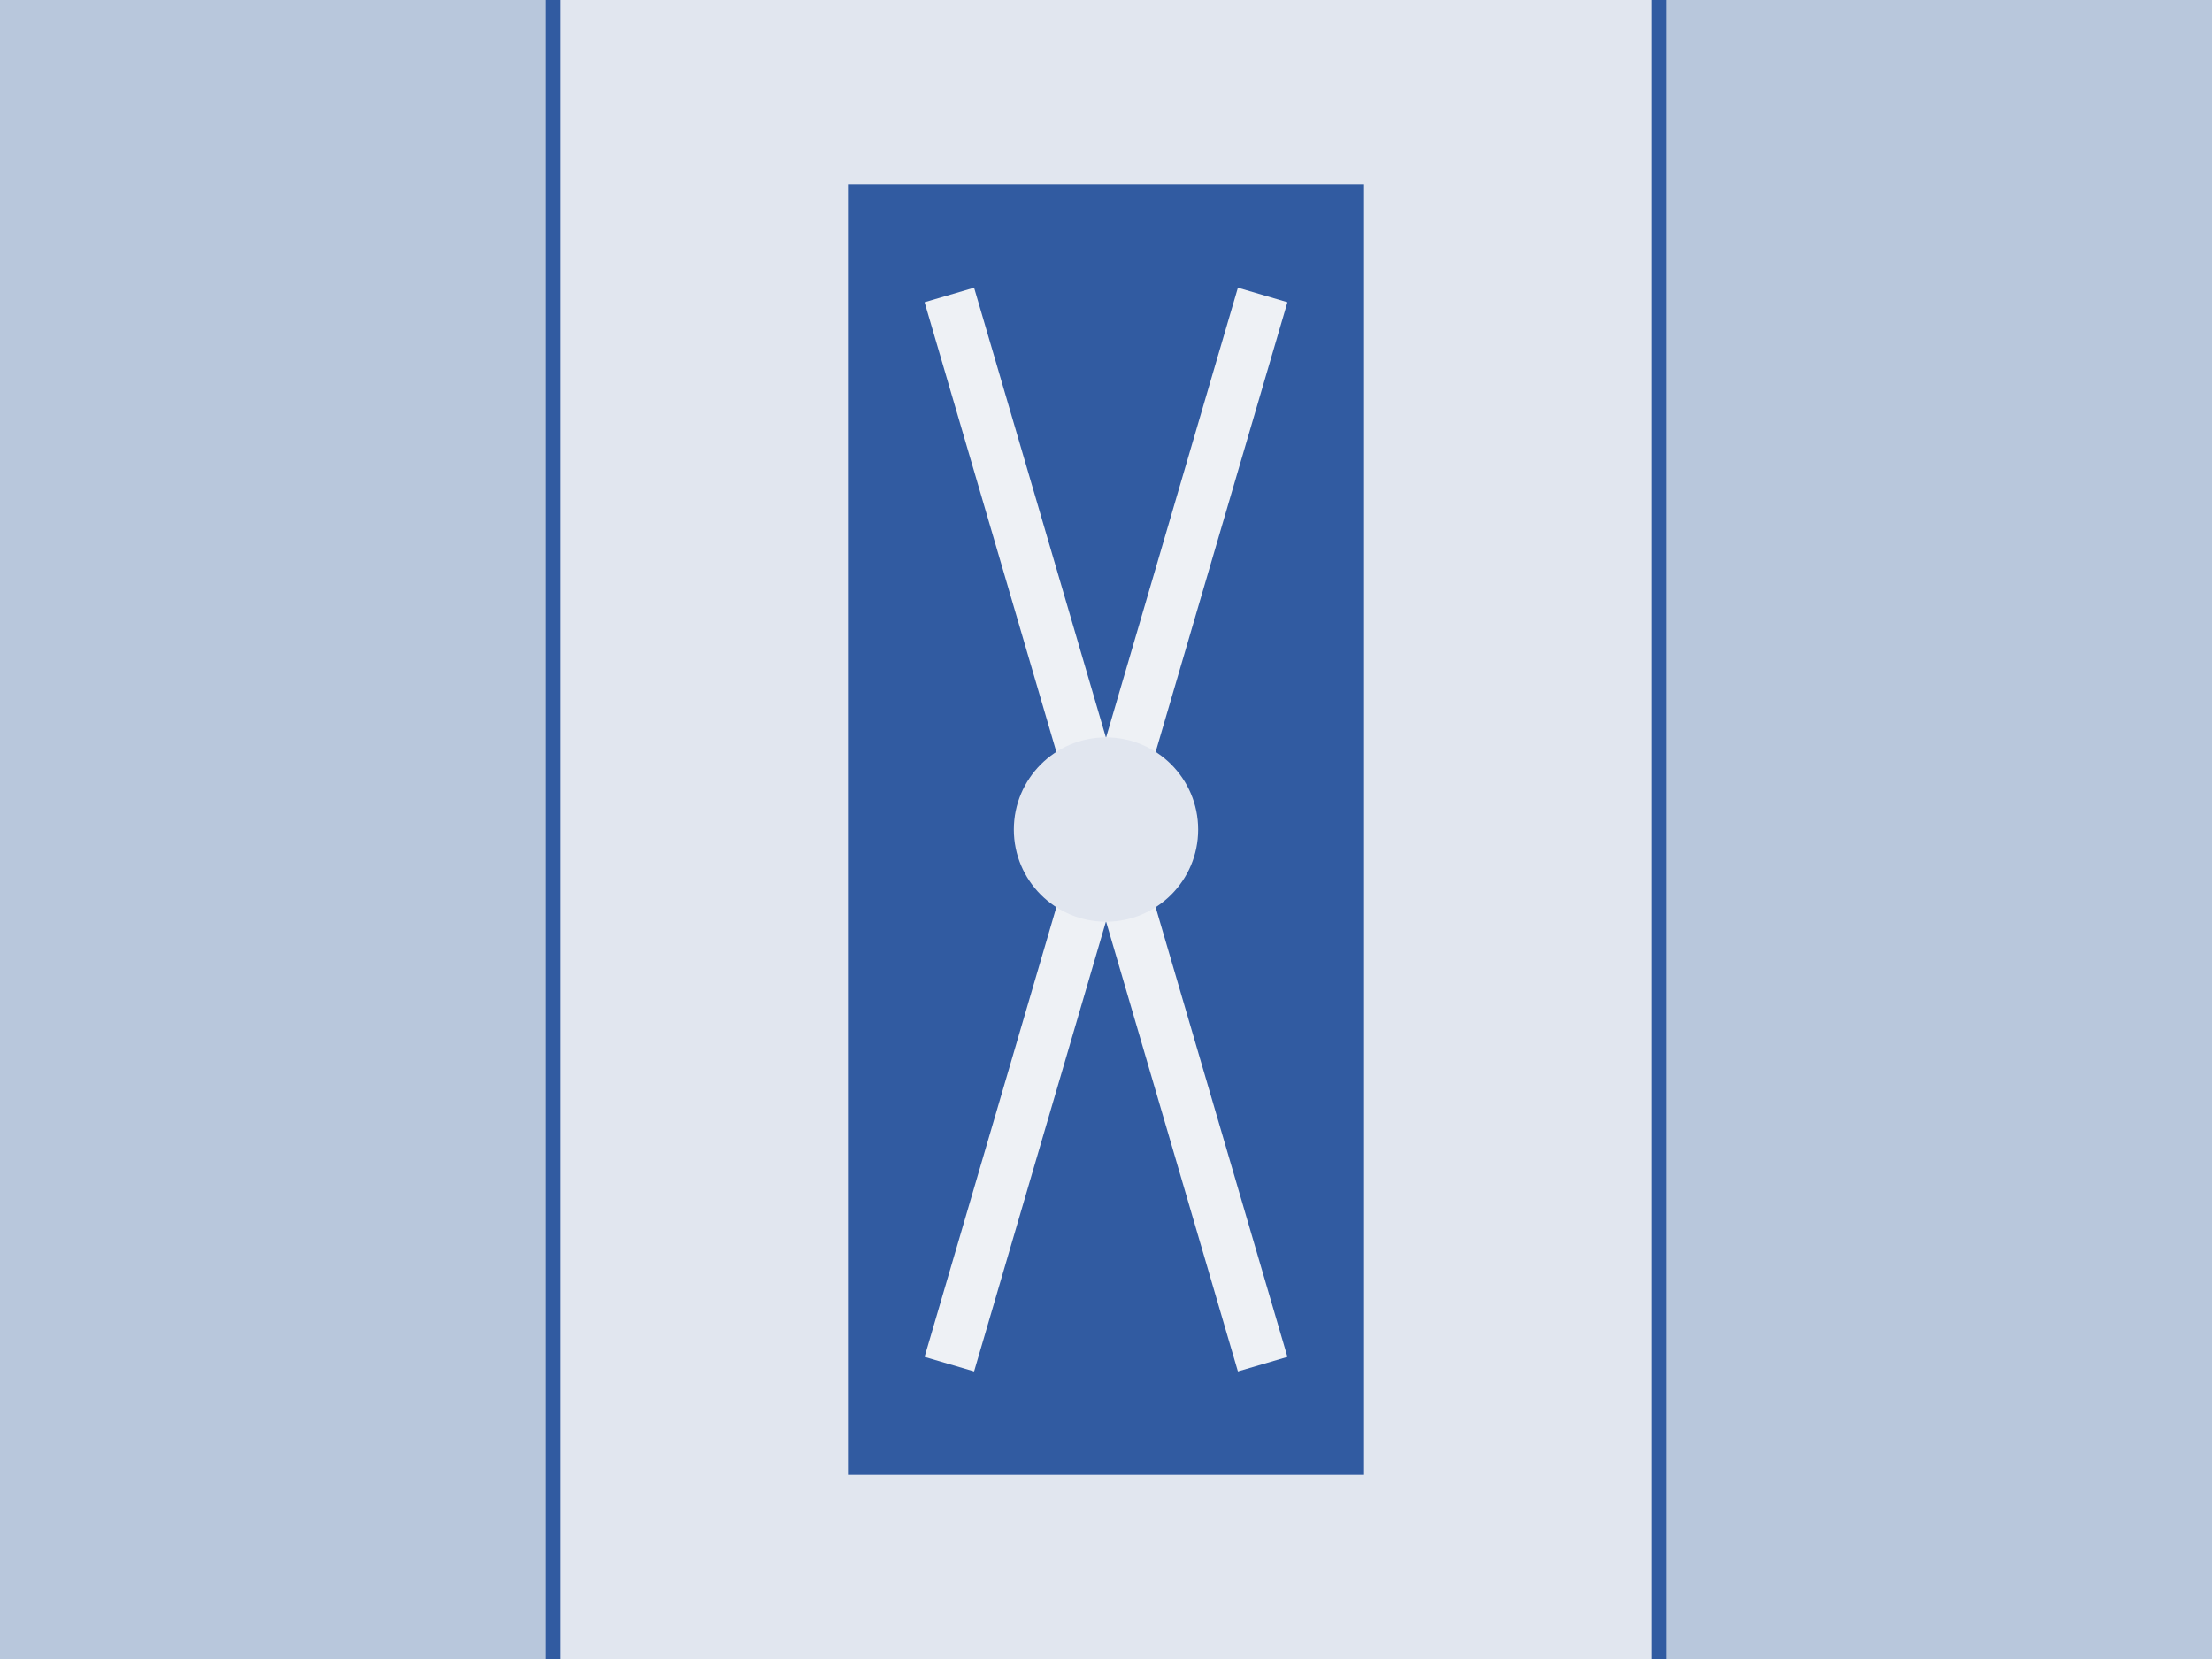
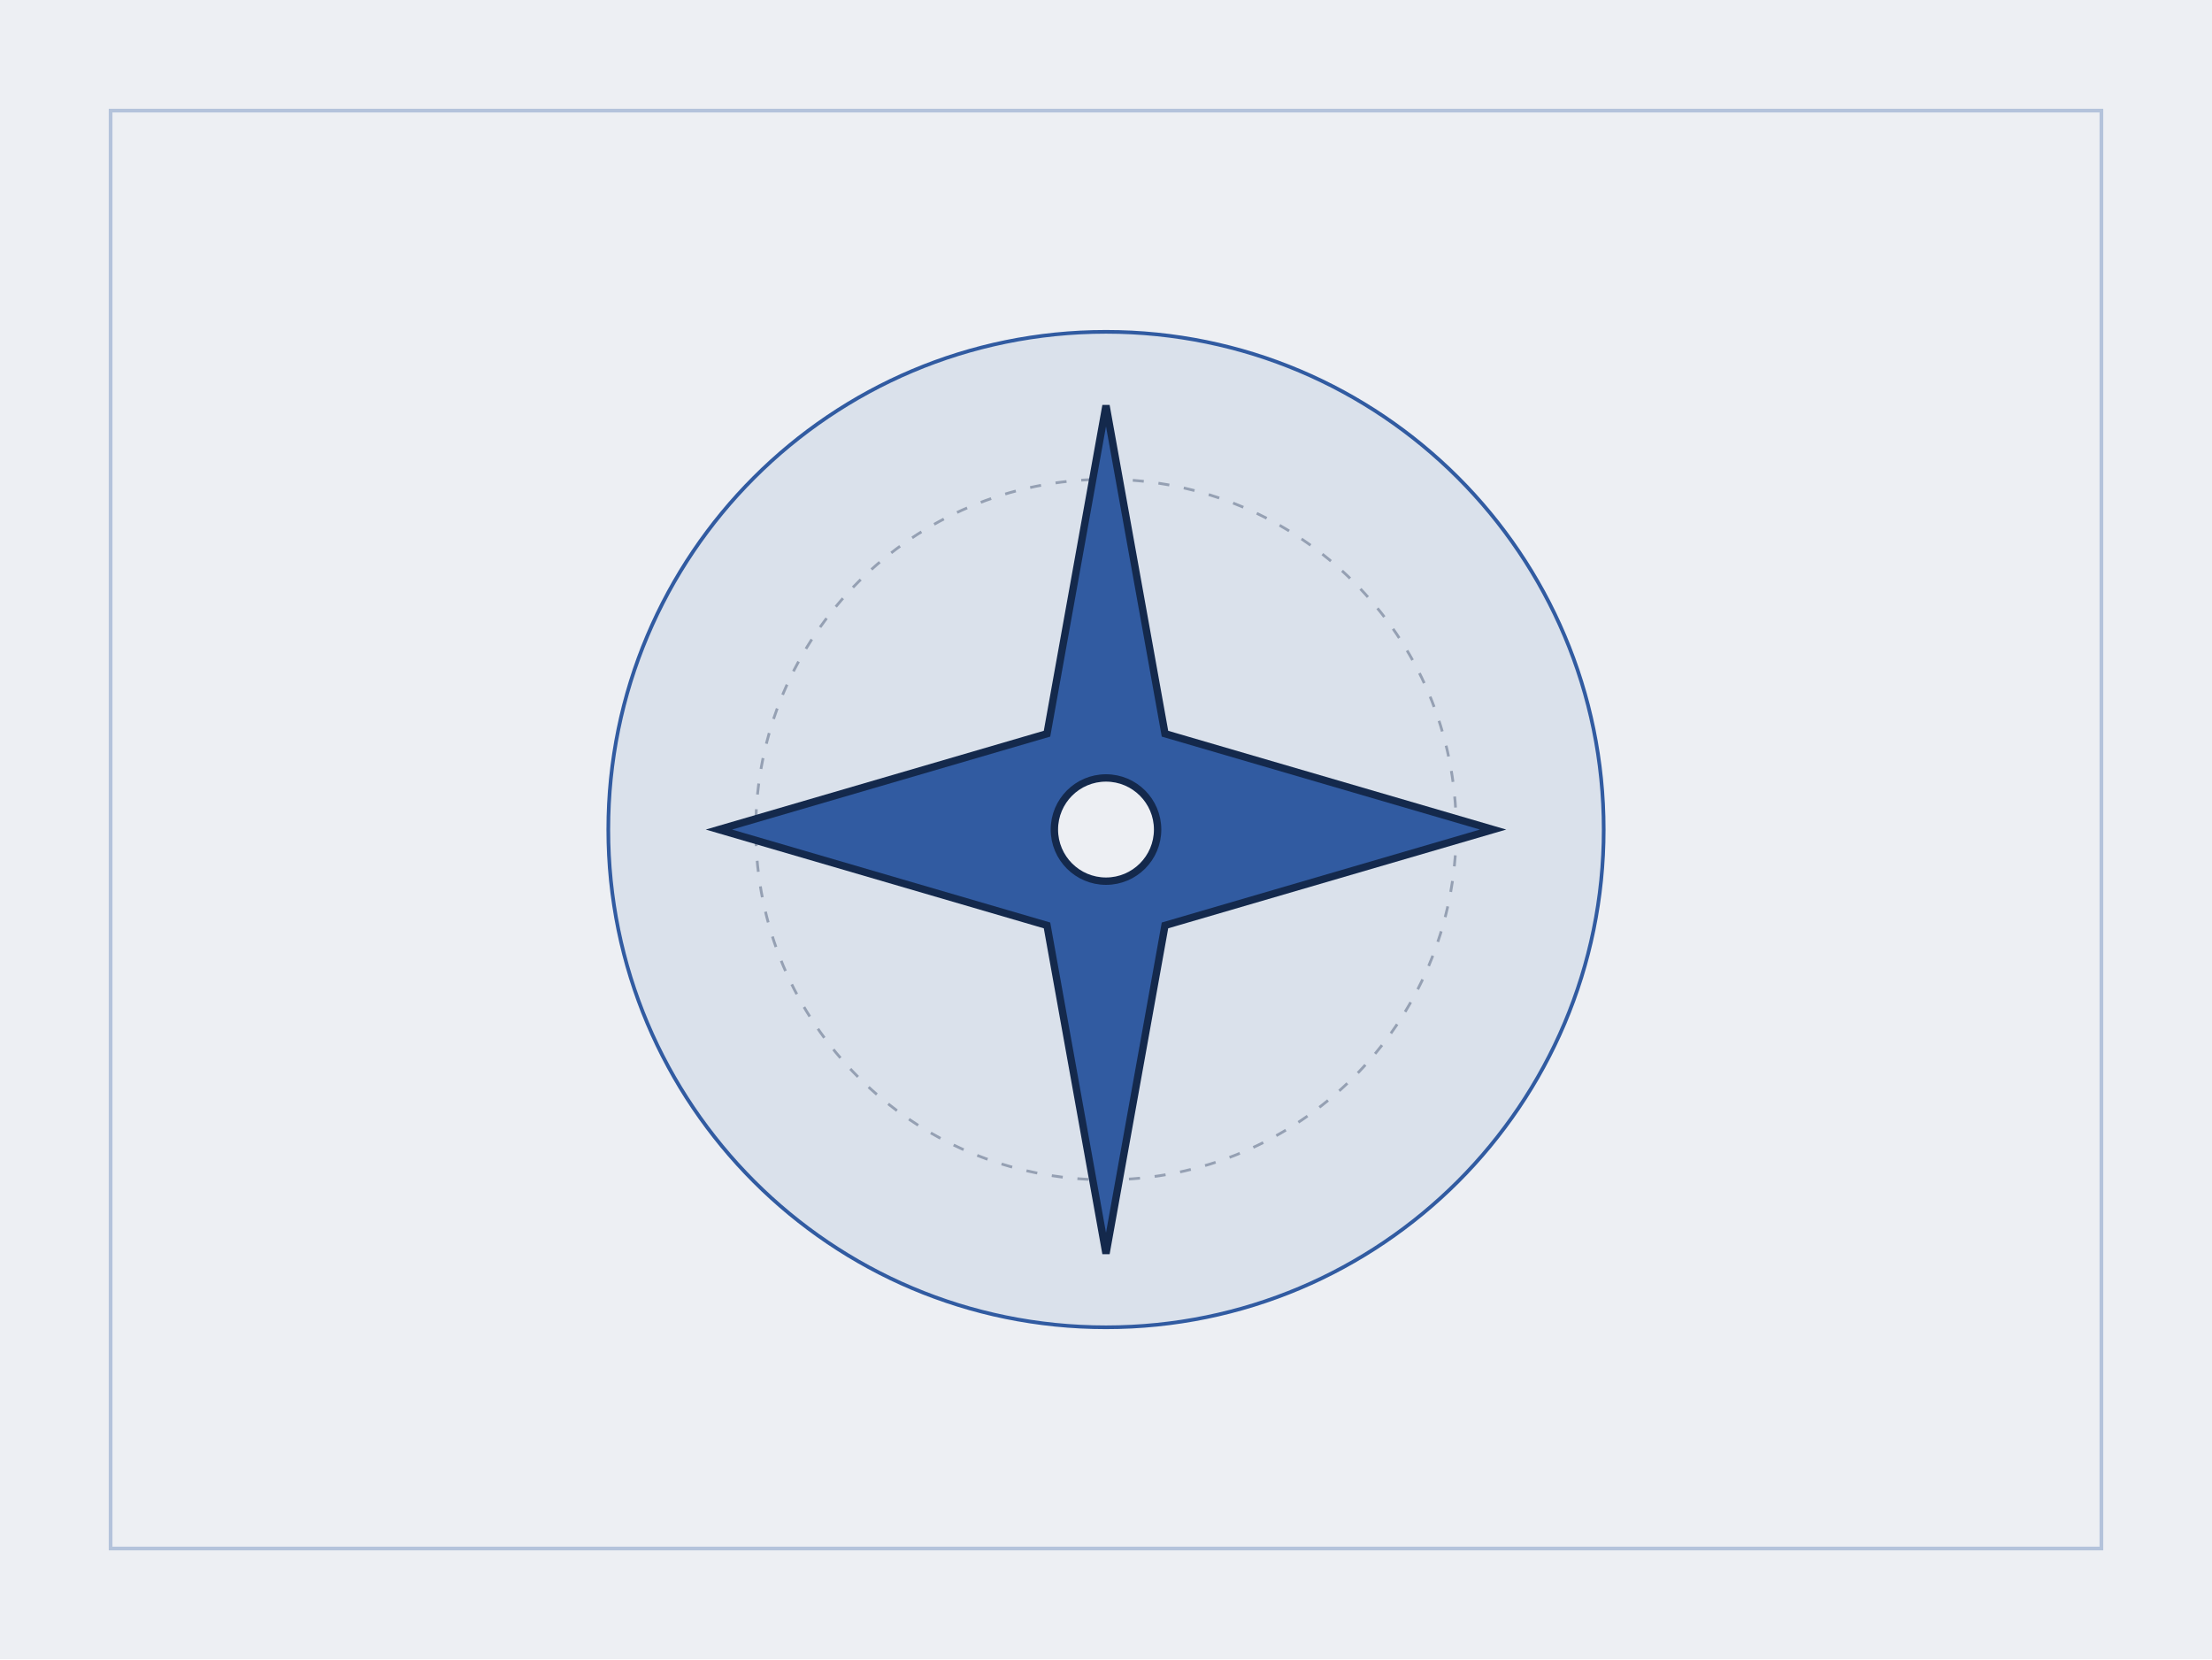
- <svg xmlns="http://www.w3.org/2000/svg" viewBox="0 0 1200 900">
-   <rect width="1200" height="900" fill="#e1e6ef" />
-   <path d="M0 0h300v900H0zM900 0h300v900H900z" fill="#b8c7dc" />
-   <path d="M300 0v900M900 0v900" stroke="#315ba1" stroke-width="8" />
-   <path d="M460 100h280v700H460z" fill="#315ba1" />
-   <path d="M515 160l170 580M685 160L515 740" stroke="#eef1f5" stroke-width="28" />
-   <circle cx="600" cy="450" r="50" fill="#e1e6ef" />
+ <svg xmlns="http://www.w3.org/2000/svg" viewBox="0 0 1200 900" fill="none">
+   <rect width="1200" height="900" fill="#EDEFF3" />
+   <rect x="60" y="60" width="1080" height="780" stroke="#315BA1" stroke-opacity="0.3" stroke-width="2" />
+   <circle cx="600" cy="450" r="270" fill="#315BA1" fill-opacity="0.1" stroke="#315BA1" stroke-width="2" />
+   <circle cx="600" cy="450" r="190" stroke="#14294C" stroke-opacity="0.35" stroke-width="1.5" stroke-dasharray="6 8" />
+   <path d="M600 220L632 398L810 450L632 502L600 680L568 502L390 450L568 398L600 220Z" fill="#315BA1" stroke="#14294C" stroke-width="4" />
+   <circle cx="600" cy="450" r="28" fill="#EDEFF3" stroke="#14294C" stroke-width="4" />
</svg>
